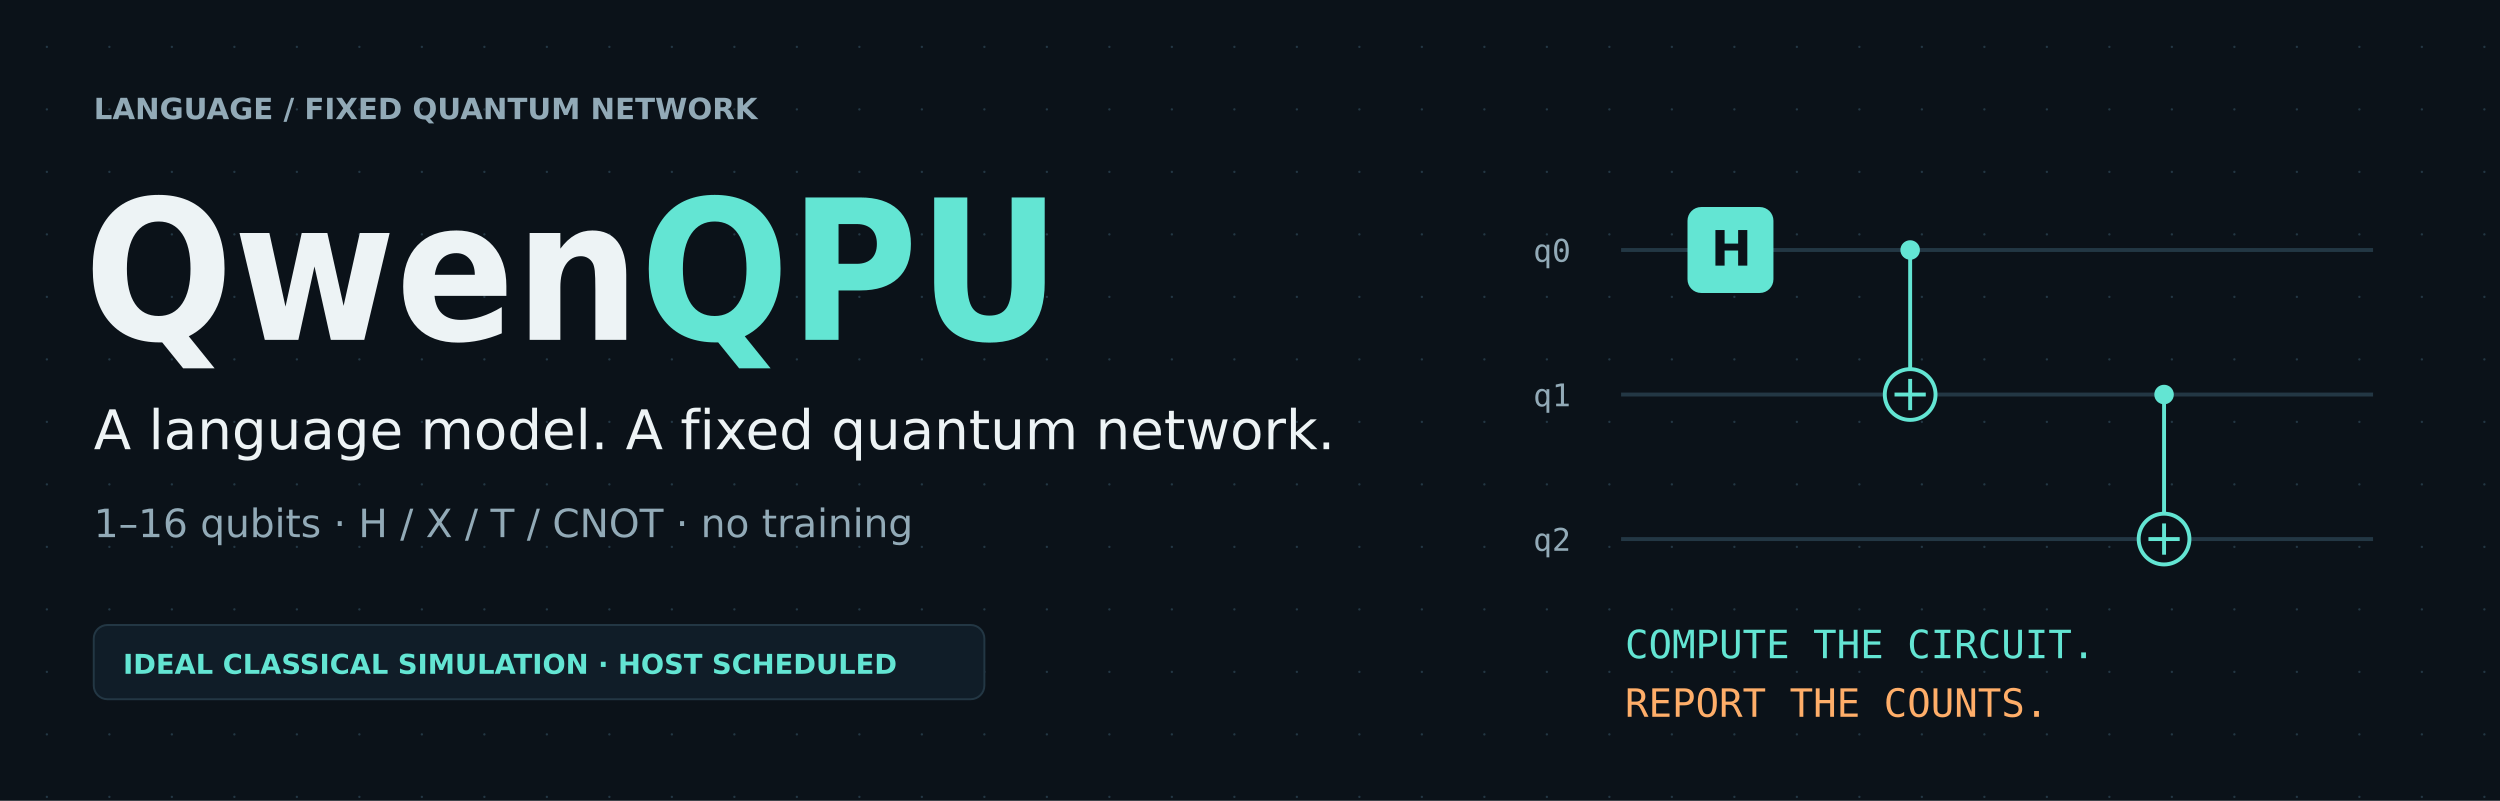
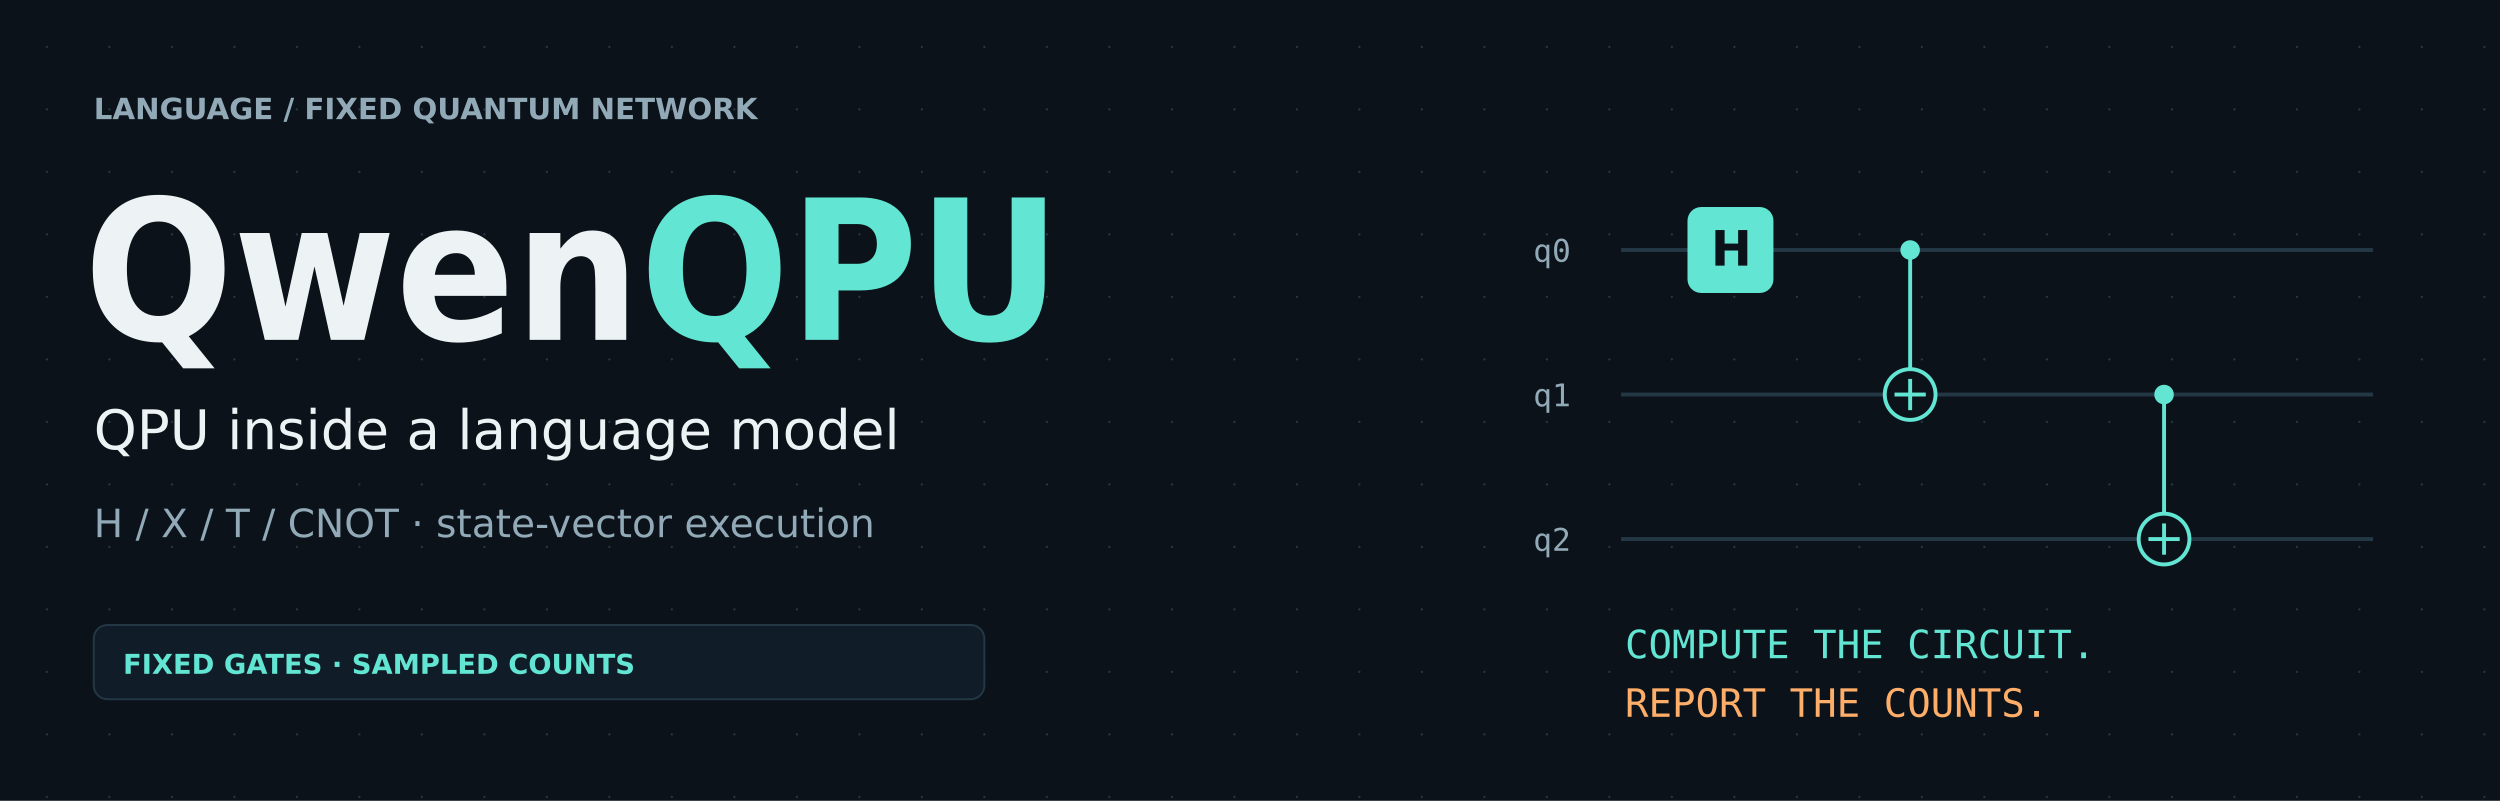
<svg xmlns="http://www.w3.org/2000/svg" width="1280" height="410" viewBox="0 0 1280 410">
  <rect width="1280" height="410" fill="#0b1219" />
  <circle cx="24" cy="24" r=".6" fill="#233744" />
  <circle cx="24" cy="56" r=".6" fill="#233744" />
  <circle cx="24" cy="88" r=".6" fill="#233744" />
  <circle cx="24" cy="120" r=".6" fill="#233744" />
  <circle cx="24" cy="152" r=".6" fill="#233744" />
  <circle cx="24" cy="184" r=".6" fill="#233744" />
  <circle cx="24" cy="216" r=".6" fill="#233744" />
  <circle cx="24" cy="248" r=".6" fill="#233744" />
  <circle cx="24" cy="280" r=".6" fill="#233744" />
  <circle cx="24" cy="312" r=".6" fill="#233744" />
  <circle cx="24" cy="344" r=".6" fill="#233744" />
  <circle cx="24" cy="376" r=".6" fill="#233744" />
  <circle cx="24" cy="408" r=".6" fill="#233744" />
  <circle cx="56" cy="24" r=".6" fill="#233744" />
  <circle cx="56" cy="56" r=".6" fill="#233744" />
  <circle cx="56" cy="88" r=".6" fill="#233744" />
  <circle cx="56" cy="120" r=".6" fill="#233744" />
  <circle cx="56" cy="152" r=".6" fill="#233744" />
  <circle cx="56" cy="184" r=".6" fill="#233744" />
  <circle cx="56" cy="216" r=".6" fill="#233744" />
  <circle cx="56" cy="248" r=".6" fill="#233744" />
  <circle cx="56" cy="280" r=".6" fill="#233744" />
  <circle cx="56" cy="312" r=".6" fill="#233744" />
  <circle cx="56" cy="344" r=".6" fill="#233744" />
  <circle cx="56" cy="376" r=".6" fill="#233744" />
  <circle cx="56" cy="408" r=".6" fill="#233744" />
  <circle cx="88" cy="24" r=".6" fill="#233744" />
  <circle cx="88" cy="56" r=".6" fill="#233744" />
  <circle cx="88" cy="88" r=".6" fill="#233744" />
  <circle cx="88" cy="120" r=".6" fill="#233744" />
  <circle cx="88" cy="152" r=".6" fill="#233744" />
  <circle cx="88" cy="184" r=".6" fill="#233744" />
  <circle cx="88" cy="216" r=".6" fill="#233744" />
  <circle cx="88" cy="248" r=".6" fill="#233744" />
  <circle cx="88" cy="280" r=".6" fill="#233744" />
  <circle cx="88" cy="312" r=".6" fill="#233744" />
  <circle cx="88" cy="344" r=".6" fill="#233744" />
  <circle cx="88" cy="376" r=".6" fill="#233744" />
  <circle cx="88" cy="408" r=".6" fill="#233744" />
  <circle cx="120" cy="24" r=".6" fill="#233744" />
  <circle cx="120" cy="56" r=".6" fill="#233744" />
  <circle cx="120" cy="88" r=".6" fill="#233744" />
  <circle cx="120" cy="120" r=".6" fill="#233744" />
  <circle cx="120" cy="152" r=".6" fill="#233744" />
  <circle cx="120" cy="184" r=".6" fill="#233744" />
  <circle cx="120" cy="216" r=".6" fill="#233744" />
  <circle cx="120" cy="248" r=".6" fill="#233744" />
  <circle cx="120" cy="280" r=".6" fill="#233744" />
  <circle cx="120" cy="312" r=".6" fill="#233744" />
  <circle cx="120" cy="344" r=".6" fill="#233744" />
  <circle cx="120" cy="376" r=".6" fill="#233744" />
  <circle cx="120" cy="408" r=".6" fill="#233744" />
  <circle cx="152" cy="24" r=".6" fill="#233744" />
  <circle cx="152" cy="56" r=".6" fill="#233744" />
  <circle cx="152" cy="88" r=".6" fill="#233744" />
  <circle cx="152" cy="120" r=".6" fill="#233744" />
  <circle cx="152" cy="152" r=".6" fill="#233744" />
  <circle cx="152" cy="184" r=".6" fill="#233744" />
  <circle cx="152" cy="216" r=".6" fill="#233744" />
  <circle cx="152" cy="248" r=".6" fill="#233744" />
  <circle cx="152" cy="280" r=".6" fill="#233744" />
  <circle cx="152" cy="312" r=".6" fill="#233744" />
  <circle cx="152" cy="344" r=".6" fill="#233744" />
  <circle cx="152" cy="376" r=".6" fill="#233744" />
  <circle cx="152" cy="408" r=".6" fill="#233744" />
  <circle cx="184" cy="24" r=".6" fill="#233744" />
  <circle cx="184" cy="56" r=".6" fill="#233744" />
  <circle cx="184" cy="88" r=".6" fill="#233744" />
  <circle cx="184" cy="120" r=".6" fill="#233744" />
  <circle cx="184" cy="152" r=".6" fill="#233744" />
  <circle cx="184" cy="184" r=".6" fill="#233744" />
  <circle cx="184" cy="216" r=".6" fill="#233744" />
  <circle cx="184" cy="248" r=".6" fill="#233744" />
  <circle cx="184" cy="280" r=".6" fill="#233744" />
  <circle cx="184" cy="312" r=".6" fill="#233744" />
  <circle cx="184" cy="344" r=".6" fill="#233744" />
  <circle cx="184" cy="376" r=".6" fill="#233744" />
  <circle cx="184" cy="408" r=".6" fill="#233744" />
  <circle cx="216" cy="24" r=".6" fill="#233744" />
  <circle cx="216" cy="56" r=".6" fill="#233744" />
  <circle cx="216" cy="88" r=".6" fill="#233744" />
  <circle cx="216" cy="120" r=".6" fill="#233744" />
  <circle cx="216" cy="152" r=".6" fill="#233744" />
  <circle cx="216" cy="184" r=".6" fill="#233744" />
  <circle cx="216" cy="216" r=".6" fill="#233744" />
  <circle cx="216" cy="248" r=".6" fill="#233744" />
  <circle cx="216" cy="280" r=".6" fill="#233744" />
  <circle cx="216" cy="312" r=".6" fill="#233744" />
  <circle cx="216" cy="344" r=".6" fill="#233744" />
  <circle cx="216" cy="376" r=".6" fill="#233744" />
  <circle cx="216" cy="408" r=".6" fill="#233744" />
  <circle cx="248" cy="24" r=".6" fill="#233744" />
  <circle cx="248" cy="56" r=".6" fill="#233744" />
  <circle cx="248" cy="88" r=".6" fill="#233744" />
  <circle cx="248" cy="120" r=".6" fill="#233744" />
  <circle cx="248" cy="152" r=".6" fill="#233744" />
  <circle cx="248" cy="184" r=".6" fill="#233744" />
  <circle cx="248" cy="216" r=".6" fill="#233744" />
  <circle cx="248" cy="248" r=".6" fill="#233744" />
  <circle cx="248" cy="280" r=".6" fill="#233744" />
  <circle cx="248" cy="312" r=".6" fill="#233744" />
  <circle cx="248" cy="344" r=".6" fill="#233744" />
  <circle cx="248" cy="376" r=".6" fill="#233744" />
  <circle cx="248" cy="408" r=".6" fill="#233744" />
  <circle cx="280" cy="24" r=".6" fill="#233744" />
  <circle cx="280" cy="56" r=".6" fill="#233744" />
  <circle cx="280" cy="88" r=".6" fill="#233744" />
  <circle cx="280" cy="120" r=".6" fill="#233744" />
  <circle cx="280" cy="152" r=".6" fill="#233744" />
  <circle cx="280" cy="184" r=".6" fill="#233744" />
  <circle cx="280" cy="216" r=".6" fill="#233744" />
  <circle cx="280" cy="248" r=".6" fill="#233744" />
  <circle cx="280" cy="280" r=".6" fill="#233744" />
  <circle cx="280" cy="312" r=".6" fill="#233744" />
  <circle cx="280" cy="344" r=".6" fill="#233744" />
  <circle cx="280" cy="376" r=".6" fill="#233744" />
  <circle cx="280" cy="408" r=".6" fill="#233744" />
  <circle cx="312" cy="24" r=".6" fill="#233744" />
  <circle cx="312" cy="56" r=".6" fill="#233744" />
  <circle cx="312" cy="88" r=".6" fill="#233744" />
  <circle cx="312" cy="120" r=".6" fill="#233744" />
  <circle cx="312" cy="152" r=".6" fill="#233744" />
  <circle cx="312" cy="184" r=".6" fill="#233744" />
  <circle cx="312" cy="216" r=".6" fill="#233744" />
  <circle cx="312" cy="248" r=".6" fill="#233744" />
  <circle cx="312" cy="280" r=".6" fill="#233744" />
  <circle cx="312" cy="312" r=".6" fill="#233744" />
  <circle cx="312" cy="344" r=".6" fill="#233744" />
  <circle cx="312" cy="376" r=".6" fill="#233744" />
  <circle cx="312" cy="408" r=".6" fill="#233744" />
  <circle cx="344" cy="24" r=".6" fill="#233744" />
  <circle cx="344" cy="56" r=".6" fill="#233744" />
  <circle cx="344" cy="88" r=".6" fill="#233744" />
  <circle cx="344" cy="120" r=".6" fill="#233744" />
  <circle cx="344" cy="152" r=".6" fill="#233744" />
  <circle cx="344" cy="184" r=".6" fill="#233744" />
  <circle cx="344" cy="216" r=".6" fill="#233744" />
  <circle cx="344" cy="248" r=".6" fill="#233744" />
  <circle cx="344" cy="280" r=".6" fill="#233744" />
  <circle cx="344" cy="312" r=".6" fill="#233744" />
  <circle cx="344" cy="344" r=".6" fill="#233744" />
  <circle cx="344" cy="376" r=".6" fill="#233744" />
  <circle cx="344" cy="408" r=".6" fill="#233744" />
  <circle cx="376" cy="24" r=".6" fill="#233744" />
  <circle cx="376" cy="56" r=".6" fill="#233744" />
  <circle cx="376" cy="88" r=".6" fill="#233744" />
  <circle cx="376" cy="120" r=".6" fill="#233744" />
  <circle cx="376" cy="152" r=".6" fill="#233744" />
  <circle cx="376" cy="184" r=".6" fill="#233744" />
  <circle cx="376" cy="216" r=".6" fill="#233744" />
  <circle cx="376" cy="248" r=".6" fill="#233744" />
  <circle cx="376" cy="280" r=".6" fill="#233744" />
  <circle cx="376" cy="312" r=".6" fill="#233744" />
  <circle cx="376" cy="344" r=".6" fill="#233744" />
  <circle cx="376" cy="376" r=".6" fill="#233744" />
  <circle cx="376" cy="408" r=".6" fill="#233744" />
  <circle cx="408" cy="24" r=".6" fill="#233744" />
  <circle cx="408" cy="56" r=".6" fill="#233744" />
  <circle cx="408" cy="88" r=".6" fill="#233744" />
  <circle cx="408" cy="120" r=".6" fill="#233744" />
  <circle cx="408" cy="152" r=".6" fill="#233744" />
  <circle cx="408" cy="184" r=".6" fill="#233744" />
  <circle cx="408" cy="216" r=".6" fill="#233744" />
  <circle cx="408" cy="248" r=".6" fill="#233744" />
  <circle cx="408" cy="280" r=".6" fill="#233744" />
  <circle cx="408" cy="312" r=".6" fill="#233744" />
  <circle cx="408" cy="344" r=".6" fill="#233744" />
  <circle cx="408" cy="376" r=".6" fill="#233744" />
  <circle cx="408" cy="408" r=".6" fill="#233744" />
  <circle cx="440" cy="24" r=".6" fill="#233744" />
  <circle cx="440" cy="56" r=".6" fill="#233744" />
  <circle cx="440" cy="88" r=".6" fill="#233744" />
  <circle cx="440" cy="120" r=".6" fill="#233744" />
  <circle cx="440" cy="152" r=".6" fill="#233744" />
  <circle cx="440" cy="184" r=".6" fill="#233744" />
  <circle cx="440" cy="216" r=".6" fill="#233744" />
  <circle cx="440" cy="248" r=".6" fill="#233744" />
  <circle cx="440" cy="280" r=".6" fill="#233744" />
  <circle cx="440" cy="312" r=".6" fill="#233744" />
  <circle cx="440" cy="344" r=".6" fill="#233744" />
  <circle cx="440" cy="376" r=".6" fill="#233744" />
  <circle cx="440" cy="408" r=".6" fill="#233744" />
  <circle cx="472" cy="24" r=".6" fill="#233744" />
  <circle cx="472" cy="56" r=".6" fill="#233744" />
  <circle cx="472" cy="88" r=".6" fill="#233744" />
  <circle cx="472" cy="120" r=".6" fill="#233744" />
  <circle cx="472" cy="152" r=".6" fill="#233744" />
  <circle cx="472" cy="184" r=".6" fill="#233744" />
  <circle cx="472" cy="216" r=".6" fill="#233744" />
  <circle cx="472" cy="248" r=".6" fill="#233744" />
  <circle cx="472" cy="280" r=".6" fill="#233744" />
  <circle cx="472" cy="312" r=".6" fill="#233744" />
  <circle cx="472" cy="344" r=".6" fill="#233744" />
  <circle cx="472" cy="376" r=".6" fill="#233744" />
  <circle cx="472" cy="408" r=".6" fill="#233744" />
  <circle cx="504" cy="24" r=".6" fill="#233744" />
  <circle cx="504" cy="56" r=".6" fill="#233744" />
  <circle cx="504" cy="88" r=".6" fill="#233744" />
  <circle cx="504" cy="120" r=".6" fill="#233744" />
  <circle cx="504" cy="152" r=".6" fill="#233744" />
  <circle cx="504" cy="184" r=".6" fill="#233744" />
  <circle cx="504" cy="216" r=".6" fill="#233744" />
  <circle cx="504" cy="248" r=".6" fill="#233744" />
  <circle cx="504" cy="280" r=".6" fill="#233744" />
  <circle cx="504" cy="312" r=".6" fill="#233744" />
  <circle cx="504" cy="344" r=".6" fill="#233744" />
  <circle cx="504" cy="376" r=".6" fill="#233744" />
  <circle cx="504" cy="408" r=".6" fill="#233744" />
  <circle cx="536" cy="24" r=".6" fill="#233744" />
  <circle cx="536" cy="56" r=".6" fill="#233744" />
  <circle cx="536" cy="88" r=".6" fill="#233744" />
  <circle cx="536" cy="120" r=".6" fill="#233744" />
  <circle cx="536" cy="152" r=".6" fill="#233744" />
  <circle cx="536" cy="184" r=".6" fill="#233744" />
  <circle cx="536" cy="216" r=".6" fill="#233744" />
  <circle cx="536" cy="248" r=".6" fill="#233744" />
  <circle cx="536" cy="280" r=".6" fill="#233744" />
  <circle cx="536" cy="312" r=".6" fill="#233744" />
  <circle cx="536" cy="344" r=".6" fill="#233744" />
  <circle cx="536" cy="376" r=".6" fill="#233744" />
  <circle cx="536" cy="408" r=".6" fill="#233744" />
  <circle cx="568" cy="24" r=".6" fill="#233744" />
  <circle cx="568" cy="56" r=".6" fill="#233744" />
  <circle cx="568" cy="88" r=".6" fill="#233744" />
  <circle cx="568" cy="120" r=".6" fill="#233744" />
  <circle cx="568" cy="152" r=".6" fill="#233744" />
  <circle cx="568" cy="184" r=".6" fill="#233744" />
  <circle cx="568" cy="216" r=".6" fill="#233744" />
  <circle cx="568" cy="248" r=".6" fill="#233744" />
  <circle cx="568" cy="280" r=".6" fill="#233744" />
  <circle cx="568" cy="312" r=".6" fill="#233744" />
  <circle cx="568" cy="344" r=".6" fill="#233744" />
  <circle cx="568" cy="376" r=".6" fill="#233744" />
  <circle cx="568" cy="408" r=".6" fill="#233744" />
  <circle cx="600" cy="24" r=".6" fill="#233744" />
  <circle cx="600" cy="56" r=".6" fill="#233744" />
  <circle cx="600" cy="88" r=".6" fill="#233744" />
  <circle cx="600" cy="120" r=".6" fill="#233744" />
  <circle cx="600" cy="152" r=".6" fill="#233744" />
  <circle cx="600" cy="184" r=".6" fill="#233744" />
  <circle cx="600" cy="216" r=".6" fill="#233744" />
  <circle cx="600" cy="248" r=".6" fill="#233744" />
  <circle cx="600" cy="280" r=".6" fill="#233744" />
  <circle cx="600" cy="312" r=".6" fill="#233744" />
  <circle cx="600" cy="344" r=".6" fill="#233744" />
  <circle cx="600" cy="376" r=".6" fill="#233744" />
  <circle cx="600" cy="408" r=".6" fill="#233744" />
  <circle cx="632" cy="24" r=".6" fill="#233744" />
  <circle cx="632" cy="56" r=".6" fill="#233744" />
  <circle cx="632" cy="88" r=".6" fill="#233744" />
  <circle cx="632" cy="120" r=".6" fill="#233744" />
  <circle cx="632" cy="152" r=".6" fill="#233744" />
  <circle cx="632" cy="184" r=".6" fill="#233744" />
  <circle cx="632" cy="216" r=".6" fill="#233744" />
  <circle cx="632" cy="248" r=".6" fill="#233744" />
  <circle cx="632" cy="280" r=".6" fill="#233744" />
  <circle cx="632" cy="312" r=".6" fill="#233744" />
  <circle cx="632" cy="344" r=".6" fill="#233744" />
  <circle cx="632" cy="376" r=".6" fill="#233744" />
  <circle cx="632" cy="408" r=".6" fill="#233744" />
  <circle cx="664" cy="24" r=".6" fill="#233744" />
  <circle cx="664" cy="56" r=".6" fill="#233744" />
  <circle cx="664" cy="88" r=".6" fill="#233744" />
  <circle cx="664" cy="120" r=".6" fill="#233744" />
  <circle cx="664" cy="152" r=".6" fill="#233744" />
  <circle cx="664" cy="184" r=".6" fill="#233744" />
  <circle cx="664" cy="216" r=".6" fill="#233744" />
  <circle cx="664" cy="248" r=".6" fill="#233744" />
  <circle cx="664" cy="280" r=".6" fill="#233744" />
  <circle cx="664" cy="312" r=".6" fill="#233744" />
  <circle cx="664" cy="344" r=".6" fill="#233744" />
  <circle cx="664" cy="376" r=".6" fill="#233744" />
  <circle cx="664" cy="408" r=".6" fill="#233744" />
  <circle cx="696" cy="24" r=".6" fill="#233744" />
  <circle cx="696" cy="56" r=".6" fill="#233744" />
  <circle cx="696" cy="88" r=".6" fill="#233744" />
  <circle cx="696" cy="120" r=".6" fill="#233744" />
  <circle cx="696" cy="152" r=".6" fill="#233744" />
  <circle cx="696" cy="184" r=".6" fill="#233744" />
  <circle cx="696" cy="216" r=".6" fill="#233744" />
  <circle cx="696" cy="248" r=".6" fill="#233744" />
  <circle cx="696" cy="280" r=".6" fill="#233744" />
  <circle cx="696" cy="312" r=".6" fill="#233744" />
  <circle cx="696" cy="344" r=".6" fill="#233744" />
  <circle cx="696" cy="376" r=".6" fill="#233744" />
  <circle cx="696" cy="408" r=".6" fill="#233744" />
  <circle cx="728" cy="24" r=".6" fill="#233744" />
  <circle cx="728" cy="56" r=".6" fill="#233744" />
  <circle cx="728" cy="88" r=".6" fill="#233744" />
  <circle cx="728" cy="120" r=".6" fill="#233744" />
  <circle cx="728" cy="152" r=".6" fill="#233744" />
  <circle cx="728" cy="184" r=".6" fill="#233744" />
  <circle cx="728" cy="216" r=".6" fill="#233744" />
  <circle cx="728" cy="248" r=".6" fill="#233744" />
  <circle cx="728" cy="280" r=".6" fill="#233744" />
  <circle cx="728" cy="312" r=".6" fill="#233744" />
  <circle cx="728" cy="344" r=".6" fill="#233744" />
  <circle cx="728" cy="376" r=".6" fill="#233744" />
  <circle cx="728" cy="408" r=".6" fill="#233744" />
  <circle cx="760" cy="24" r=".6" fill="#233744" />
  <circle cx="760" cy="56" r=".6" fill="#233744" />
  <circle cx="760" cy="88" r=".6" fill="#233744" />
  <circle cx="760" cy="120" r=".6" fill="#233744" />
  <circle cx="760" cy="152" r=".6" fill="#233744" />
  <circle cx="760" cy="184" r=".6" fill="#233744" />
  <circle cx="760" cy="216" r=".6" fill="#233744" />
  <circle cx="760" cy="248" r=".6" fill="#233744" />
  <circle cx="760" cy="280" r=".6" fill="#233744" />
  <circle cx="760" cy="312" r=".6" fill="#233744" />
  <circle cx="760" cy="344" r=".6" fill="#233744" />
  <circle cx="760" cy="376" r=".6" fill="#233744" />
  <circle cx="760" cy="408" r=".6" fill="#233744" />
  <circle cx="792" cy="24" r=".6" fill="#233744" />
  <circle cx="792" cy="56" r=".6" fill="#233744" />
  <circle cx="792" cy="88" r=".6" fill="#233744" />
  <circle cx="792" cy="120" r=".6" fill="#233744" />
  <circle cx="792" cy="152" r=".6" fill="#233744" />
  <circle cx="792" cy="184" r=".6" fill="#233744" />
  <circle cx="792" cy="216" r=".6" fill="#233744" />
  <circle cx="792" cy="248" r=".6" fill="#233744" />
  <circle cx="792" cy="280" r=".6" fill="#233744" />
  <circle cx="792" cy="312" r=".6" fill="#233744" />
  <circle cx="792" cy="344" r=".6" fill="#233744" />
  <circle cx="792" cy="376" r=".6" fill="#233744" />
  <circle cx="792" cy="408" r=".6" fill="#233744" />
  <circle cx="824" cy="24" r=".6" fill="#233744" />
  <circle cx="824" cy="56" r=".6" fill="#233744" />
  <circle cx="824" cy="88" r=".6" fill="#233744" />
  <circle cx="824" cy="120" r=".6" fill="#233744" />
  <circle cx="824" cy="152" r=".6" fill="#233744" />
  <circle cx="824" cy="184" r=".6" fill="#233744" />
  <circle cx="824" cy="216" r=".6" fill="#233744" />
  <circle cx="824" cy="248" r=".6" fill="#233744" />
  <circle cx="824" cy="280" r=".6" fill="#233744" />
  <circle cx="824" cy="312" r=".6" fill="#233744" />
  <circle cx="824" cy="344" r=".6" fill="#233744" />
  <circle cx="824" cy="376" r=".6" fill="#233744" />
  <circle cx="824" cy="408" r=".6" fill="#233744" />
  <circle cx="856" cy="24" r=".6" fill="#233744" />
  <circle cx="856" cy="56" r=".6" fill="#233744" />
  <circle cx="856" cy="88" r=".6" fill="#233744" />
  <circle cx="856" cy="120" r=".6" fill="#233744" />
  <circle cx="856" cy="152" r=".6" fill="#233744" />
  <circle cx="856" cy="184" r=".6" fill="#233744" />
  <circle cx="856" cy="216" r=".6" fill="#233744" />
  <circle cx="856" cy="248" r=".6" fill="#233744" />
  <circle cx="856" cy="280" r=".6" fill="#233744" />
  <circle cx="856" cy="312" r=".6" fill="#233744" />
  <circle cx="856" cy="344" r=".6" fill="#233744" />
  <circle cx="856" cy="376" r=".6" fill="#233744" />
  <circle cx="856" cy="408" r=".6" fill="#233744" />
  <circle cx="888" cy="24" r=".6" fill="#233744" />
  <circle cx="888" cy="56" r=".6" fill="#233744" />
  <circle cx="888" cy="88" r=".6" fill="#233744" />
  <circle cx="888" cy="120" r=".6" fill="#233744" />
  <circle cx="888" cy="152" r=".6" fill="#233744" />
  <circle cx="888" cy="184" r=".6" fill="#233744" />
  <circle cx="888" cy="216" r=".6" fill="#233744" />
  <circle cx="888" cy="248" r=".6" fill="#233744" />
  <circle cx="888" cy="280" r=".6" fill="#233744" />
  <circle cx="888" cy="312" r=".6" fill="#233744" />
  <circle cx="888" cy="344" r=".6" fill="#233744" />
  <circle cx="888" cy="376" r=".6" fill="#233744" />
  <circle cx="888" cy="408" r=".6" fill="#233744" />
  <circle cx="920" cy="24" r=".6" fill="#233744" />
  <circle cx="920" cy="56" r=".6" fill="#233744" />
  <circle cx="920" cy="88" r=".6" fill="#233744" />
  <circle cx="920" cy="120" r=".6" fill="#233744" />
  <circle cx="920" cy="152" r=".6" fill="#233744" />
  <circle cx="920" cy="184" r=".6" fill="#233744" />
  <circle cx="920" cy="216" r=".6" fill="#233744" />
  <circle cx="920" cy="248" r=".6" fill="#233744" />
  <circle cx="920" cy="280" r=".6" fill="#233744" />
  <circle cx="920" cy="312" r=".6" fill="#233744" />
  <circle cx="920" cy="344" r=".6" fill="#233744" />
  <circle cx="920" cy="376" r=".6" fill="#233744" />
  <circle cx="920" cy="408" r=".6" fill="#233744" />
  <circle cx="952" cy="24" r=".6" fill="#233744" />
  <circle cx="952" cy="56" r=".6" fill="#233744" />
  <circle cx="952" cy="88" r=".6" fill="#233744" />
  <circle cx="952" cy="120" r=".6" fill="#233744" />
  <circle cx="952" cy="152" r=".6" fill="#233744" />
  <circle cx="952" cy="184" r=".6" fill="#233744" />
  <circle cx="952" cy="216" r=".6" fill="#233744" />
  <circle cx="952" cy="248" r=".6" fill="#233744" />
  <circle cx="952" cy="280" r=".6" fill="#233744" />
  <circle cx="952" cy="312" r=".6" fill="#233744" />
  <circle cx="952" cy="344" r=".6" fill="#233744" />
  <circle cx="952" cy="376" r=".6" fill="#233744" />
  <circle cx="952" cy="408" r=".6" fill="#233744" />
  <circle cx="984" cy="24" r=".6" fill="#233744" />
  <circle cx="984" cy="56" r=".6" fill="#233744" />
  <circle cx="984" cy="88" r=".6" fill="#233744" />
  <circle cx="984" cy="120" r=".6" fill="#233744" />
  <circle cx="984" cy="152" r=".6" fill="#233744" />
  <circle cx="984" cy="184" r=".6" fill="#233744" />
  <circle cx="984" cy="216" r=".6" fill="#233744" />
  <circle cx="984" cy="248" r=".6" fill="#233744" />
  <circle cx="984" cy="280" r=".6" fill="#233744" />
  <circle cx="984" cy="312" r=".6" fill="#233744" />
  <circle cx="984" cy="344" r=".6" fill="#233744" />
  <circle cx="984" cy="376" r=".6" fill="#233744" />
  <circle cx="984" cy="408" r=".6" fill="#233744" />
  <circle cx="1016" cy="24" r=".6" fill="#233744" />
  <circle cx="1016" cy="56" r=".6" fill="#233744" />
  <circle cx="1016" cy="88" r=".6" fill="#233744" />
  <circle cx="1016" cy="120" r=".6" fill="#233744" />
  <circle cx="1016" cy="152" r=".6" fill="#233744" />
  <circle cx="1016" cy="184" r=".6" fill="#233744" />
  <circle cx="1016" cy="216" r=".6" fill="#233744" />
  <circle cx="1016" cy="248" r=".6" fill="#233744" />
  <circle cx="1016" cy="280" r=".6" fill="#233744" />
  <circle cx="1016" cy="312" r=".6" fill="#233744" />
  <circle cx="1016" cy="344" r=".6" fill="#233744" />
  <circle cx="1016" cy="376" r=".6" fill="#233744" />
  <circle cx="1016" cy="408" r=".6" fill="#233744" />
  <circle cx="1048" cy="24" r=".6" fill="#233744" />
  <circle cx="1048" cy="56" r=".6" fill="#233744" />
  <circle cx="1048" cy="88" r=".6" fill="#233744" />
  <circle cx="1048" cy="120" r=".6" fill="#233744" />
  <circle cx="1048" cy="152" r=".6" fill="#233744" />
  <circle cx="1048" cy="184" r=".6" fill="#233744" />
  <circle cx="1048" cy="216" r=".6" fill="#233744" />
  <circle cx="1048" cy="248" r=".6" fill="#233744" />
  <circle cx="1048" cy="280" r=".6" fill="#233744" />
  <circle cx="1048" cy="312" r=".6" fill="#233744" />
  <circle cx="1048" cy="344" r=".6" fill="#233744" />
  <circle cx="1048" cy="376" r=".6" fill="#233744" />
  <circle cx="1048" cy="408" r=".6" fill="#233744" />
  <circle cx="1080" cy="24" r=".6" fill="#233744" />
  <circle cx="1080" cy="56" r=".6" fill="#233744" />
  <circle cx="1080" cy="88" r=".6" fill="#233744" />
  <circle cx="1080" cy="120" r=".6" fill="#233744" />
  <circle cx="1080" cy="152" r=".6" fill="#233744" />
  <circle cx="1080" cy="184" r=".6" fill="#233744" />
  <circle cx="1080" cy="216" r=".6" fill="#233744" />
  <circle cx="1080" cy="248" r=".6" fill="#233744" />
  <circle cx="1080" cy="280" r=".6" fill="#233744" />
  <circle cx="1080" cy="312" r=".6" fill="#233744" />
  <circle cx="1080" cy="344" r=".6" fill="#233744" />
  <circle cx="1080" cy="376" r=".6" fill="#233744" />
  <circle cx="1080" cy="408" r=".6" fill="#233744" />
  <circle cx="1112" cy="24" r=".6" fill="#233744" />
  <circle cx="1112" cy="56" r=".6" fill="#233744" />
  <circle cx="1112" cy="88" r=".6" fill="#233744" />
  <circle cx="1112" cy="120" r=".6" fill="#233744" />
  <circle cx="1112" cy="152" r=".6" fill="#233744" />
  <circle cx="1112" cy="184" r=".6" fill="#233744" />
  <circle cx="1112" cy="216" r=".6" fill="#233744" />
  <circle cx="1112" cy="248" r=".6" fill="#233744" />
  <circle cx="1112" cy="280" r=".6" fill="#233744" />
  <circle cx="1112" cy="312" r=".6" fill="#233744" />
  <circle cx="1112" cy="344" r=".6" fill="#233744" />
  <circle cx="1112" cy="376" r=".6" fill="#233744" />
  <circle cx="1112" cy="408" r=".6" fill="#233744" />
  <circle cx="1144" cy="24" r=".6" fill="#233744" />
  <circle cx="1144" cy="56" r=".6" fill="#233744" />
  <circle cx="1144" cy="88" r=".6" fill="#233744" />
  <circle cx="1144" cy="120" r=".6" fill="#233744" />
  <circle cx="1144" cy="152" r=".6" fill="#233744" />
  <circle cx="1144" cy="184" r=".6" fill="#233744" />
  <circle cx="1144" cy="216" r=".6" fill="#233744" />
  <circle cx="1144" cy="248" r=".6" fill="#233744" />
  <circle cx="1144" cy="280" r=".6" fill="#233744" />
  <circle cx="1144" cy="312" r=".6" fill="#233744" />
  <circle cx="1144" cy="344" r=".6" fill="#233744" />
  <circle cx="1144" cy="376" r=".6" fill="#233744" />
  <circle cx="1144" cy="408" r=".6" fill="#233744" />
  <circle cx="1176" cy="24" r=".6" fill="#233744" />
  <circle cx="1176" cy="56" r=".6" fill="#233744" />
  <circle cx="1176" cy="88" r=".6" fill="#233744" />
  <circle cx="1176" cy="120" r=".6" fill="#233744" />
  <circle cx="1176" cy="152" r=".6" fill="#233744" />
  <circle cx="1176" cy="184" r=".6" fill="#233744" />
  <circle cx="1176" cy="216" r=".6" fill="#233744" />
  <circle cx="1176" cy="248" r=".6" fill="#233744" />
  <circle cx="1176" cy="280" r=".6" fill="#233744" />
  <circle cx="1176" cy="312" r=".6" fill="#233744" />
  <circle cx="1176" cy="344" r=".6" fill="#233744" />
  <circle cx="1176" cy="376" r=".6" fill="#233744" />
  <circle cx="1176" cy="408" r=".6" fill="#233744" />
  <circle cx="1208" cy="24" r=".6" fill="#233744" />
  <circle cx="1208" cy="56" r=".6" fill="#233744" />
  <circle cx="1208" cy="88" r=".6" fill="#233744" />
  <circle cx="1208" cy="120" r=".6" fill="#233744" />
  <circle cx="1208" cy="152" r=".6" fill="#233744" />
  <circle cx="1208" cy="184" r=".6" fill="#233744" />
  <circle cx="1208" cy="216" r=".6" fill="#233744" />
  <circle cx="1208" cy="248" r=".6" fill="#233744" />
  <circle cx="1208" cy="280" r=".6" fill="#233744" />
  <circle cx="1208" cy="312" r=".6" fill="#233744" />
  <circle cx="1208" cy="344" r=".6" fill="#233744" />
  <circle cx="1208" cy="376" r=".6" fill="#233744" />
  <circle cx="1208" cy="408" r=".6" fill="#233744" />
  <circle cx="1240" cy="24" r=".6" fill="#233744" />
  <circle cx="1240" cy="56" r=".6" fill="#233744" />
  <circle cx="1240" cy="88" r=".6" fill="#233744" />
  <circle cx="1240" cy="120" r=".6" fill="#233744" />
  <circle cx="1240" cy="152" r=".6" fill="#233744" />
  <circle cx="1240" cy="184" r=".6" fill="#233744" />
  <circle cx="1240" cy="216" r=".6" fill="#233744" />
  <circle cx="1240" cy="248" r=".6" fill="#233744" />
  <circle cx="1240" cy="280" r=".6" fill="#233744" />
  <circle cx="1240" cy="312" r=".6" fill="#233744" />
  <circle cx="1240" cy="344" r=".6" fill="#233744" />
  <circle cx="1240" cy="376" r=".6" fill="#233744" />
  <circle cx="1240" cy="408" r=".6" fill="#233744" />
  <circle cx="1272" cy="24" r=".6" fill="#233744" />
  <circle cx="1272" cy="56" r=".6" fill="#233744" />
  <circle cx="1272" cy="88" r=".6" fill="#233744" />
  <circle cx="1272" cy="120" r=".6" fill="#233744" />
  <circle cx="1272" cy="152" r=".6" fill="#233744" />
  <circle cx="1272" cy="184" r=".6" fill="#233744" />
  <circle cx="1272" cy="216" r=".6" fill="#233744" />
  <circle cx="1272" cy="248" r=".6" fill="#233744" />
  <circle cx="1272" cy="280" r=".6" fill="#233744" />
  <circle cx="1272" cy="312" r=".6" fill="#233744" />
  <circle cx="1272" cy="344" r=".6" fill="#233744" />
  <circle cx="1272" cy="376" r=".6" fill="#233744" />
  <circle cx="1272" cy="408" r=".6" fill="#233744" />
  <text x="48" y="61" fill="#92aab7" font-family="Avenir Next,DejaVu Sans,sans-serif" font-size="15" font-weight="600">LANGUAGE / FIXED QUANTUM NETWORK</text>
  <text x="43" y="174" fill="#edf3f5" font-family="DIN Condensed,DejaVu Sans Condensed,sans-serif" font-size="100" font-weight="700">Qwen<tspan fill="#63e5d3">QPU</tspan>
  </text>
-   <text x="48" y="230" fill="#edf3f5" font-family="Avenir Next,DejaVu Sans,sans-serif" font-size="28" font-weight="400">A language model. A fixed quantum network.</text>
-   <text x="48" y="275" fill="#92aab7" font-family="Avenir Next,DejaVu Sans,sans-serif" font-size="20" font-weight="400">1–16 qubits · H / X / T / CNOT · no training</text>
+   <text x="48" y="230" fill="#edf3f5" font-family="Avenir Next,DejaVu Sans,sans-serif" font-size="28" font-weight="400">QPU inside a language model</text>
+   <text x="48" y="275" fill="#92aab7" font-family="Avenir Next,DejaVu Sans,sans-serif" font-size="20" font-weight="400">H / X / T / CNOT · state-vector execution</text>
  <rect x="48" y="320" width="456" height="38" rx="7" fill="#101d28" stroke="#233744" />
-   <text x="63" y="345" fill="#63e5d3" font-family="Avenir Next,DejaVu Sans,sans-serif" font-size="14" font-weight="600">IDEAL CLASSICAL SIMULATION · HOST SCHEDULED</text>
+   <text x="63" y="345" fill="#63e5d3" font-family="Avenir Next,DejaVu Sans,sans-serif" font-size="14" font-weight="600">FIXED GATES · SAMPLED COUNTS</text>
  <text x="785" y="134" fill="#92aab7" font-family="Menlo,monospace" font-size="16" font-weight="400">q0</text>
  <path d="M830 128 H1215" stroke="#233744" stroke-width="2" />
  <text x="785" y="208" fill="#92aab7" font-family="Menlo,monospace" font-size="16" font-weight="400">q1</text>
  <path d="M830 202 H1215" stroke="#233744" stroke-width="2" />
  <text x="785" y="282" fill="#92aab7" font-family="Menlo,monospace" font-size="16" font-weight="400">q2</text>
  <path d="M830 276 H1215" stroke="#233744" stroke-width="2" />
  <rect x="864" y="106" width="44" height="44" rx="7" fill="#63e5d3" />
  <text x="876" y="136" fill="#0b1219" font-family="Avenir Next,DejaVu Sans,sans-serif" font-size="25" font-weight="700">H</text>
  <path d="M978 128 V202" stroke="#63e5d3" stroke-width="2" />
  <circle cx="978" cy="128" r="5" fill="#63e5d3" />
  <circle cx="978" cy="202" r="13" fill="#0b1219" stroke="#63e5d3" stroke-width="2" />
  <path d="M970 202 H986 M978 194 V210" stroke="#63e5d3" stroke-width="2" />
  <path d="M1108 202 V276" stroke="#63e5d3" stroke-width="2" />
  <circle cx="1108" cy="202" r="5" fill="#63e5d3" />
  <circle cx="1108" cy="276" r="13" fill="#0b1219" stroke="#63e5d3" stroke-width="2" />
  <path d="M1100 276 H1116 M1108 268 V284" stroke="#63e5d3" stroke-width="2" />
  <text x="832" y="337" fill="#63e5d3" font-family="Menlo,monospace" font-size="20" font-weight="400">COMPUTE THE CIRCUIT.</text>
  <text x="832" y="367" fill="#ffae69" font-family="Menlo,monospace" font-size="20" font-weight="400">REPORT THE COUNTS.</text>
</svg>
